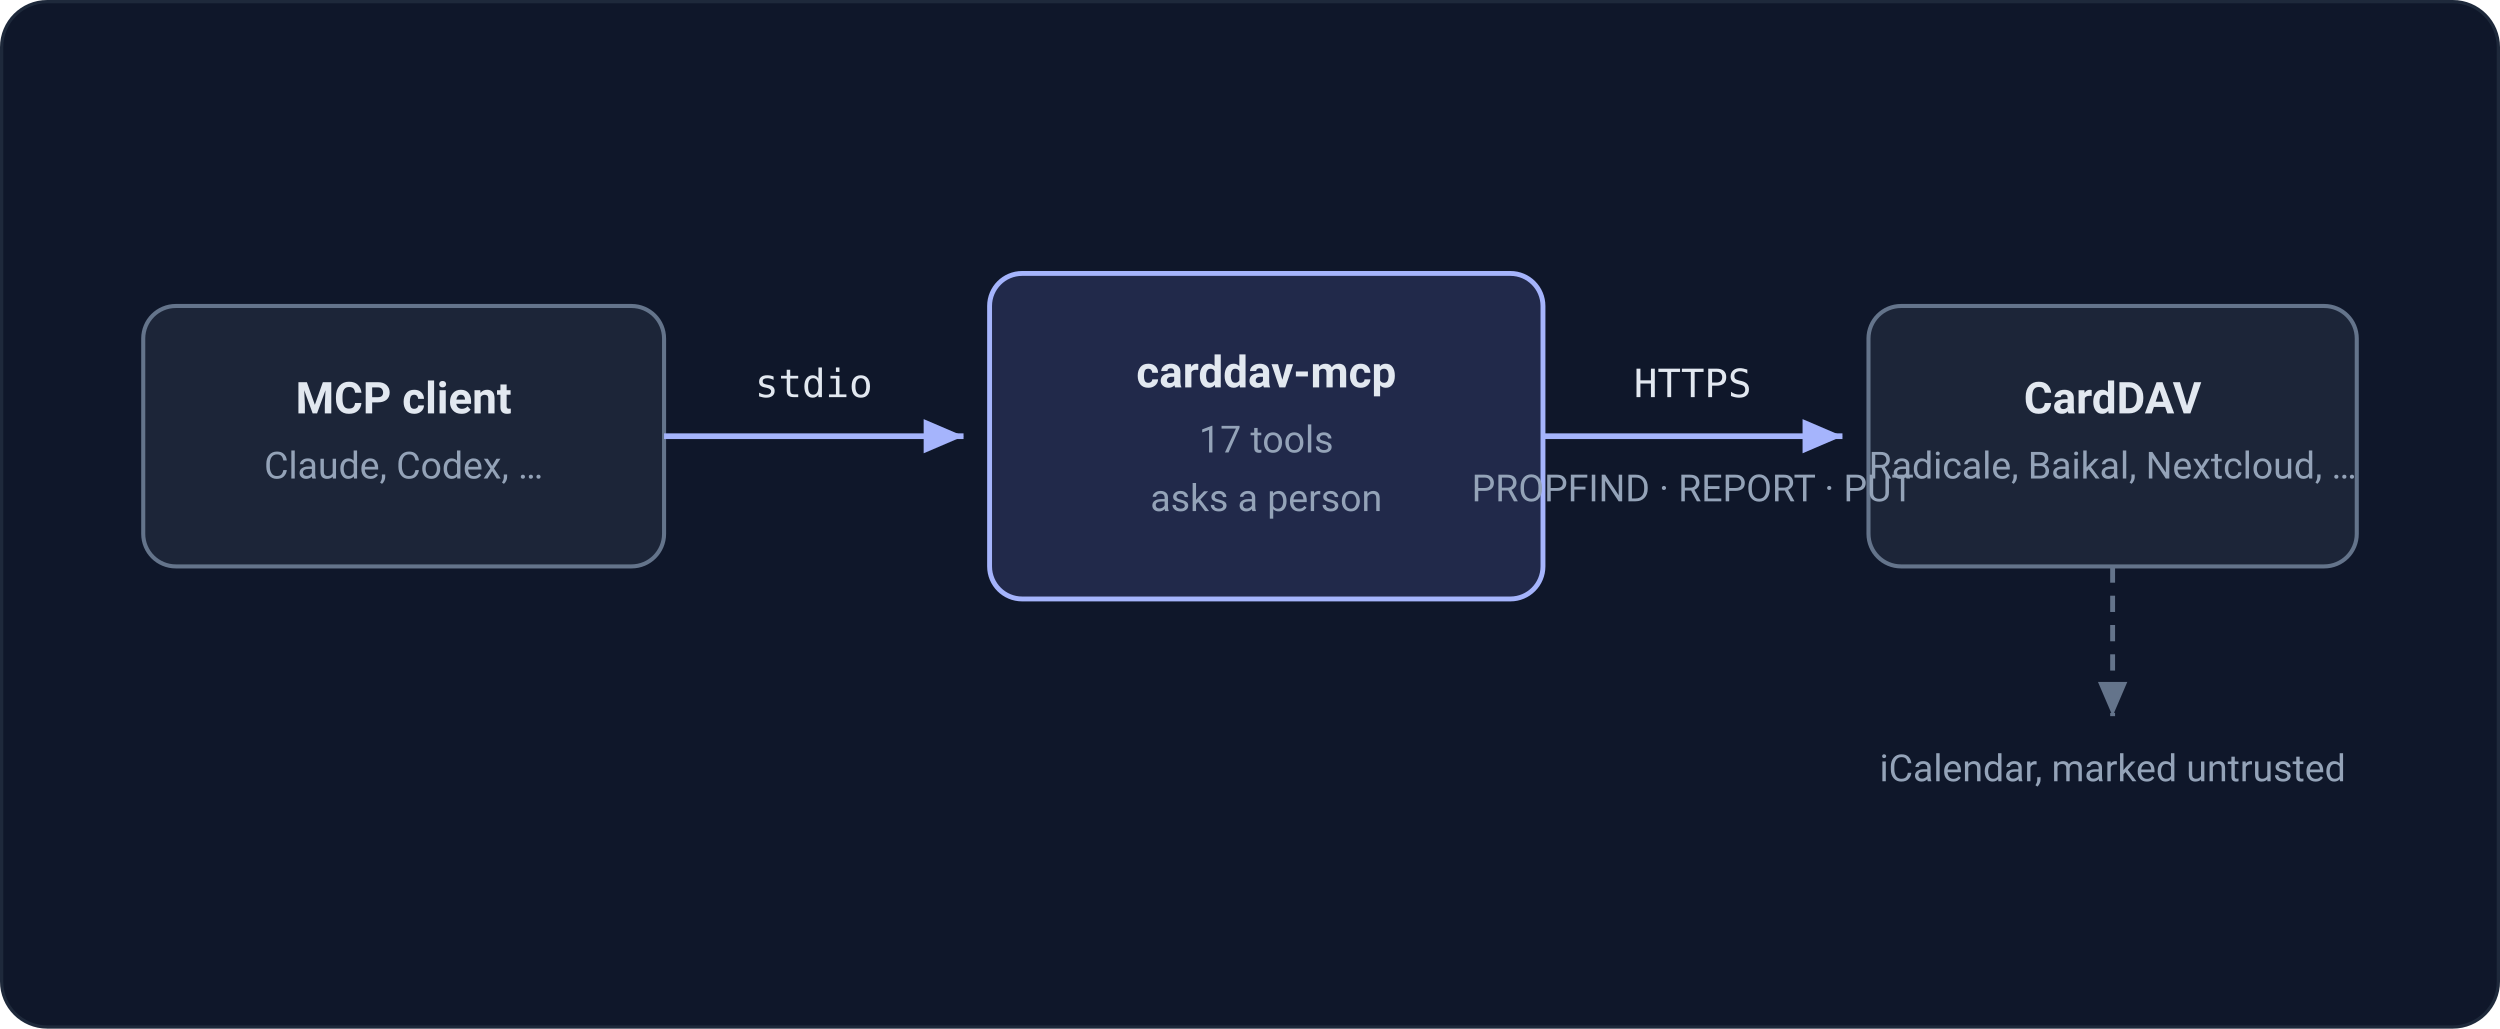
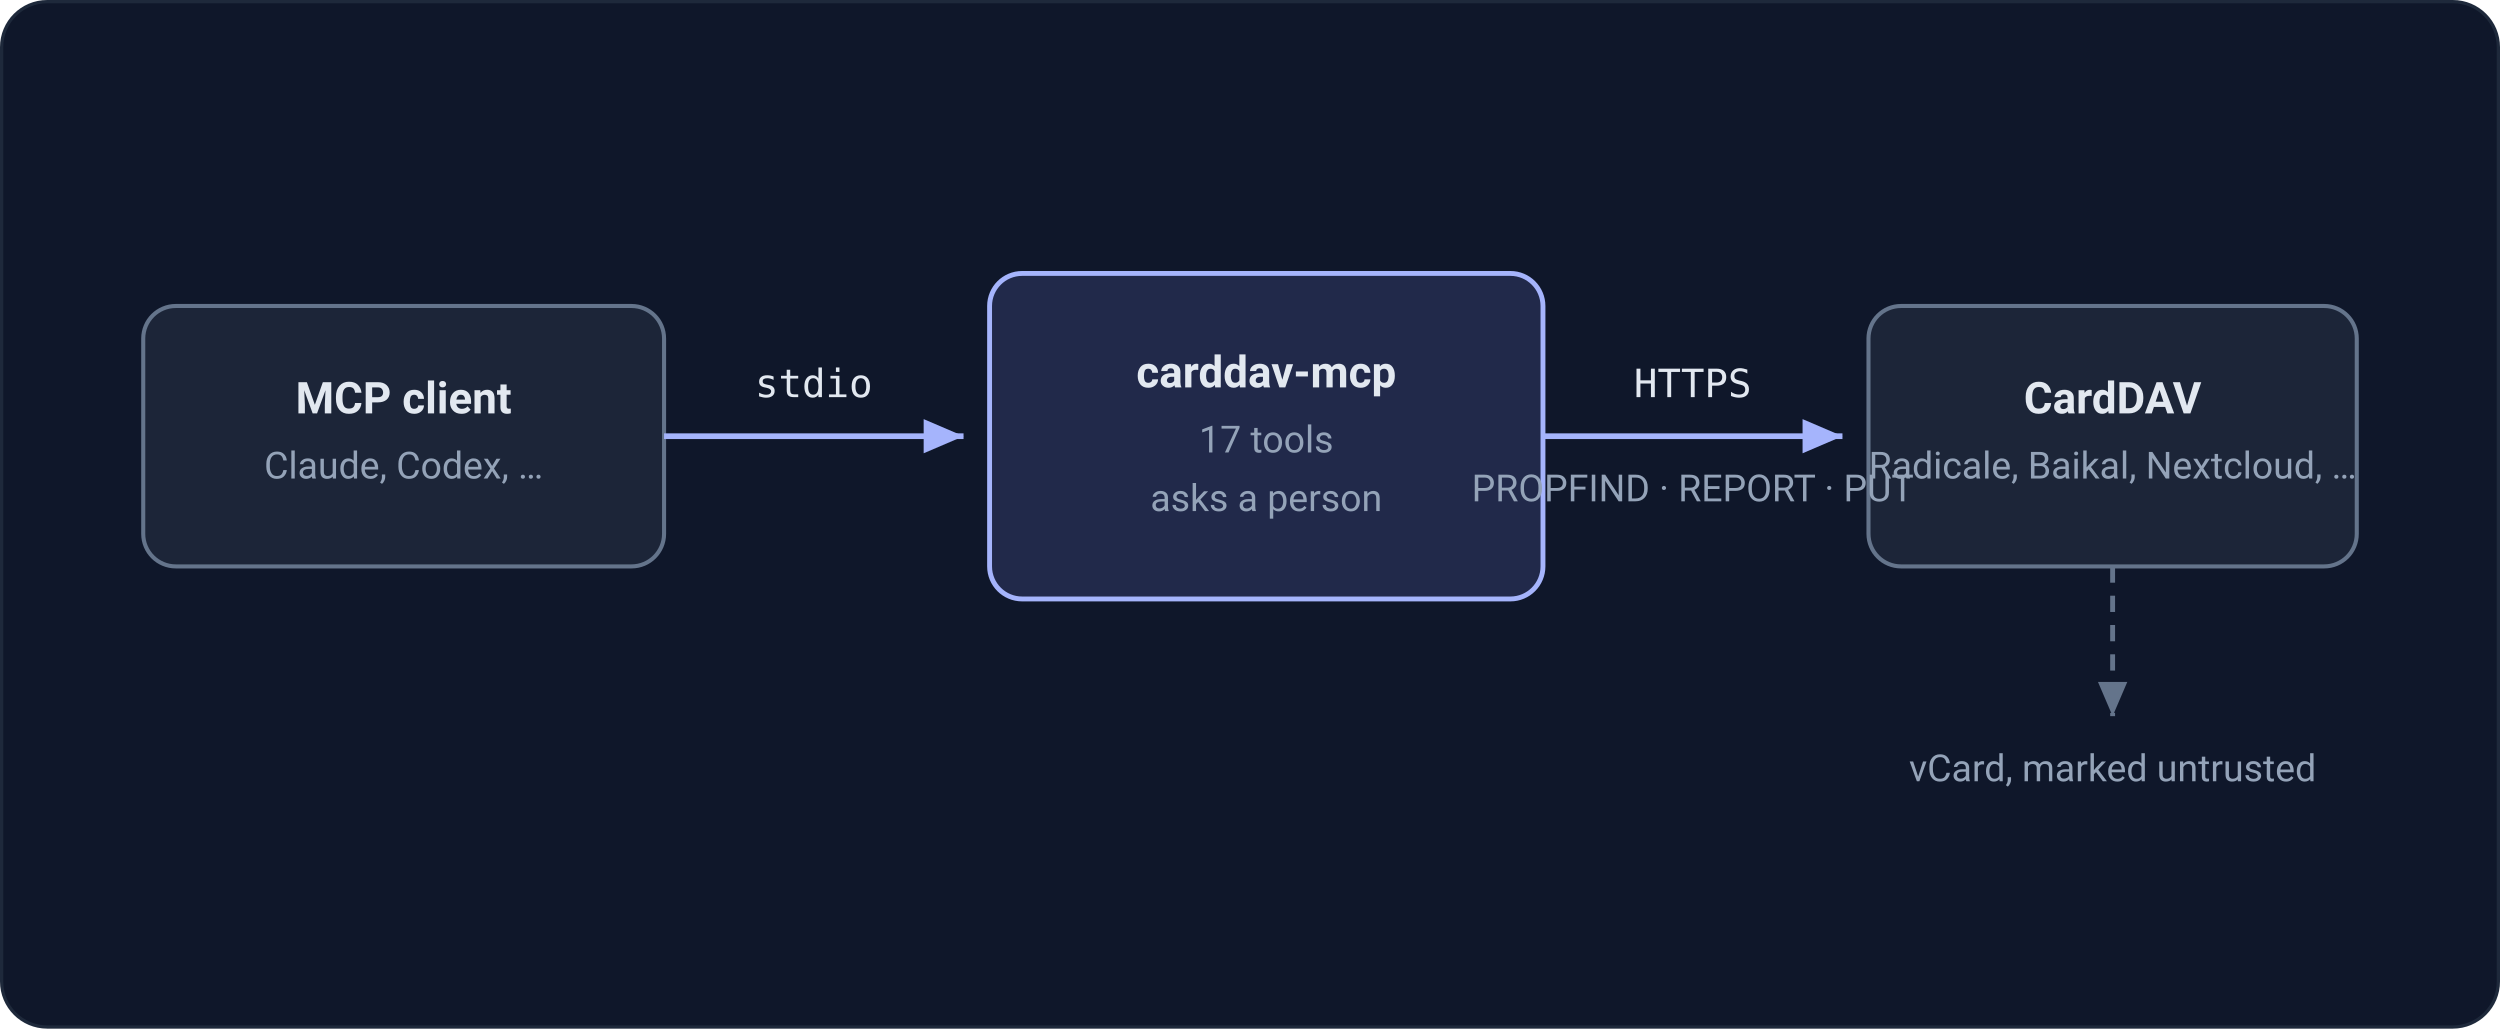
<svg xmlns="http://www.w3.org/2000/svg" viewBox="0 0 768 316" width="768" height="316" role="img" aria-labelledby="arch-title arch-desc">
  <style>
    .node { stroke-width: 1.25; }
    .node-accent { stroke-width: 1.5; }
    .edge { stroke-width: 1.5; fill: none; }
    .edge-accent { stroke-width: 1.75; fill: none; }
    .edge-dashed { stroke-dasharray: 5 4; }
    text { font-family: ui-sans-serif, system-ui, -apple-system, "Segoe UI", Roboto, "DejaVu Sans", sans-serif; font-size: 13px; }
    .label-title { font-size: 13.5px; font-weight: 600; }
    .label-mono { font-family: ui-monospace, SFMono-Regular, Menlo, Consolas, "DejaVu Sans Mono", monospace; font-size: 12px; }
    .label-muted { font-size: 11.5px; }

    .node { fill: rgba(148, 163, 184, 0.10); stroke: #64748b; }
    .node-accent { fill: rgba(129, 140, 248, 0.16); stroke: #a5b4fc; }
    .edge { stroke: #64748b; }
    .edge-accent { stroke: #a5b4fc; }
    text { fill: #e2e8f0; }
    .label-muted { fill: #94a3b8; }
    marker path { fill: #64748b; stroke: none; }
    marker.accent path { fill: #a5b4fc; }

    .surface { fill: #0f172a; stroke: #1e293b; stroke-width: 1; }
  </style>
  <rect class="surface" x="0.5" y="0.5" width="767" height="315" rx="14" />
  <g transform="translate(24, 24)">
    <defs>
      <marker id="arch-arrow" markerWidth="9" markerHeight="9" refX="7" refY="3" orient="auto">
        <path d="M0,0 L7,3 L0,6 z" />
      </marker>
      <marker id="arch-arrow-accent" class="accent" markerWidth="9" markerHeight="9" refX="7" refY="3" orient="auto">
        <path d="M0,0 L7,3 L0,6 z" />
      </marker>
    </defs>
    <rect class="node" x="20" y="70" width="160" height="80" rx="10" />
    <text class="label-title" x="100" y="103" text-anchor="middle">MCP client</text>
    <text class="label-muted" x="100" y="123" text-anchor="middle">Claude, Codex, …</text>
    <rect class="node-accent" x="280" y="60" width="170" height="100" rx="10" />
    <text class="label-title" x="365" y="95" text-anchor="middle">carddav-mcp</text>
    <text class="label-muted" x="365" y="115" text-anchor="middle">17 tools</text>
    <text class="label-muted" x="365" y="133" text-anchor="middle">asks a person</text>
    <rect class="node" x="550" y="70" width="150" height="80" rx="10" />
    <text class="label-title" x="625" y="103" text-anchor="middle">CardDAV</text>
    <text class="label-muted" x="625" y="123" text-anchor="middle">Radicale, Baikal, Nextcloud, …</text>
    <path class="edge-accent" d="M180,110 L272,110" marker-end="url(#arch-arrow-accent)" />
    <text class="label-mono" x="226" y="98" text-anchor="middle">stdio</text>
    <path class="edge-accent" d="M450,110 L542,110" marker-end="url(#arch-arrow-accent)" />
    <text class="label-mono" x="496" y="98" text-anchor="middle">HTTPS</text>
    <text class="label-muted" x="496" y="130" text-anchor="middle">PROPFIND · REPORT · PUT</text>
    <path class="edge edge-dashed" d="M625,150 L625,196" marker-end="url(#arch-arrow)" />
-     <text class="label-muted" x="625" y="216" text-anchor="middle">iCalendar, marked untrusted</text>
+     <text class="label-muted" x="625" y="216" text-anchor="middle">vCard, marked untrusted</text>
  </g>
</svg>
